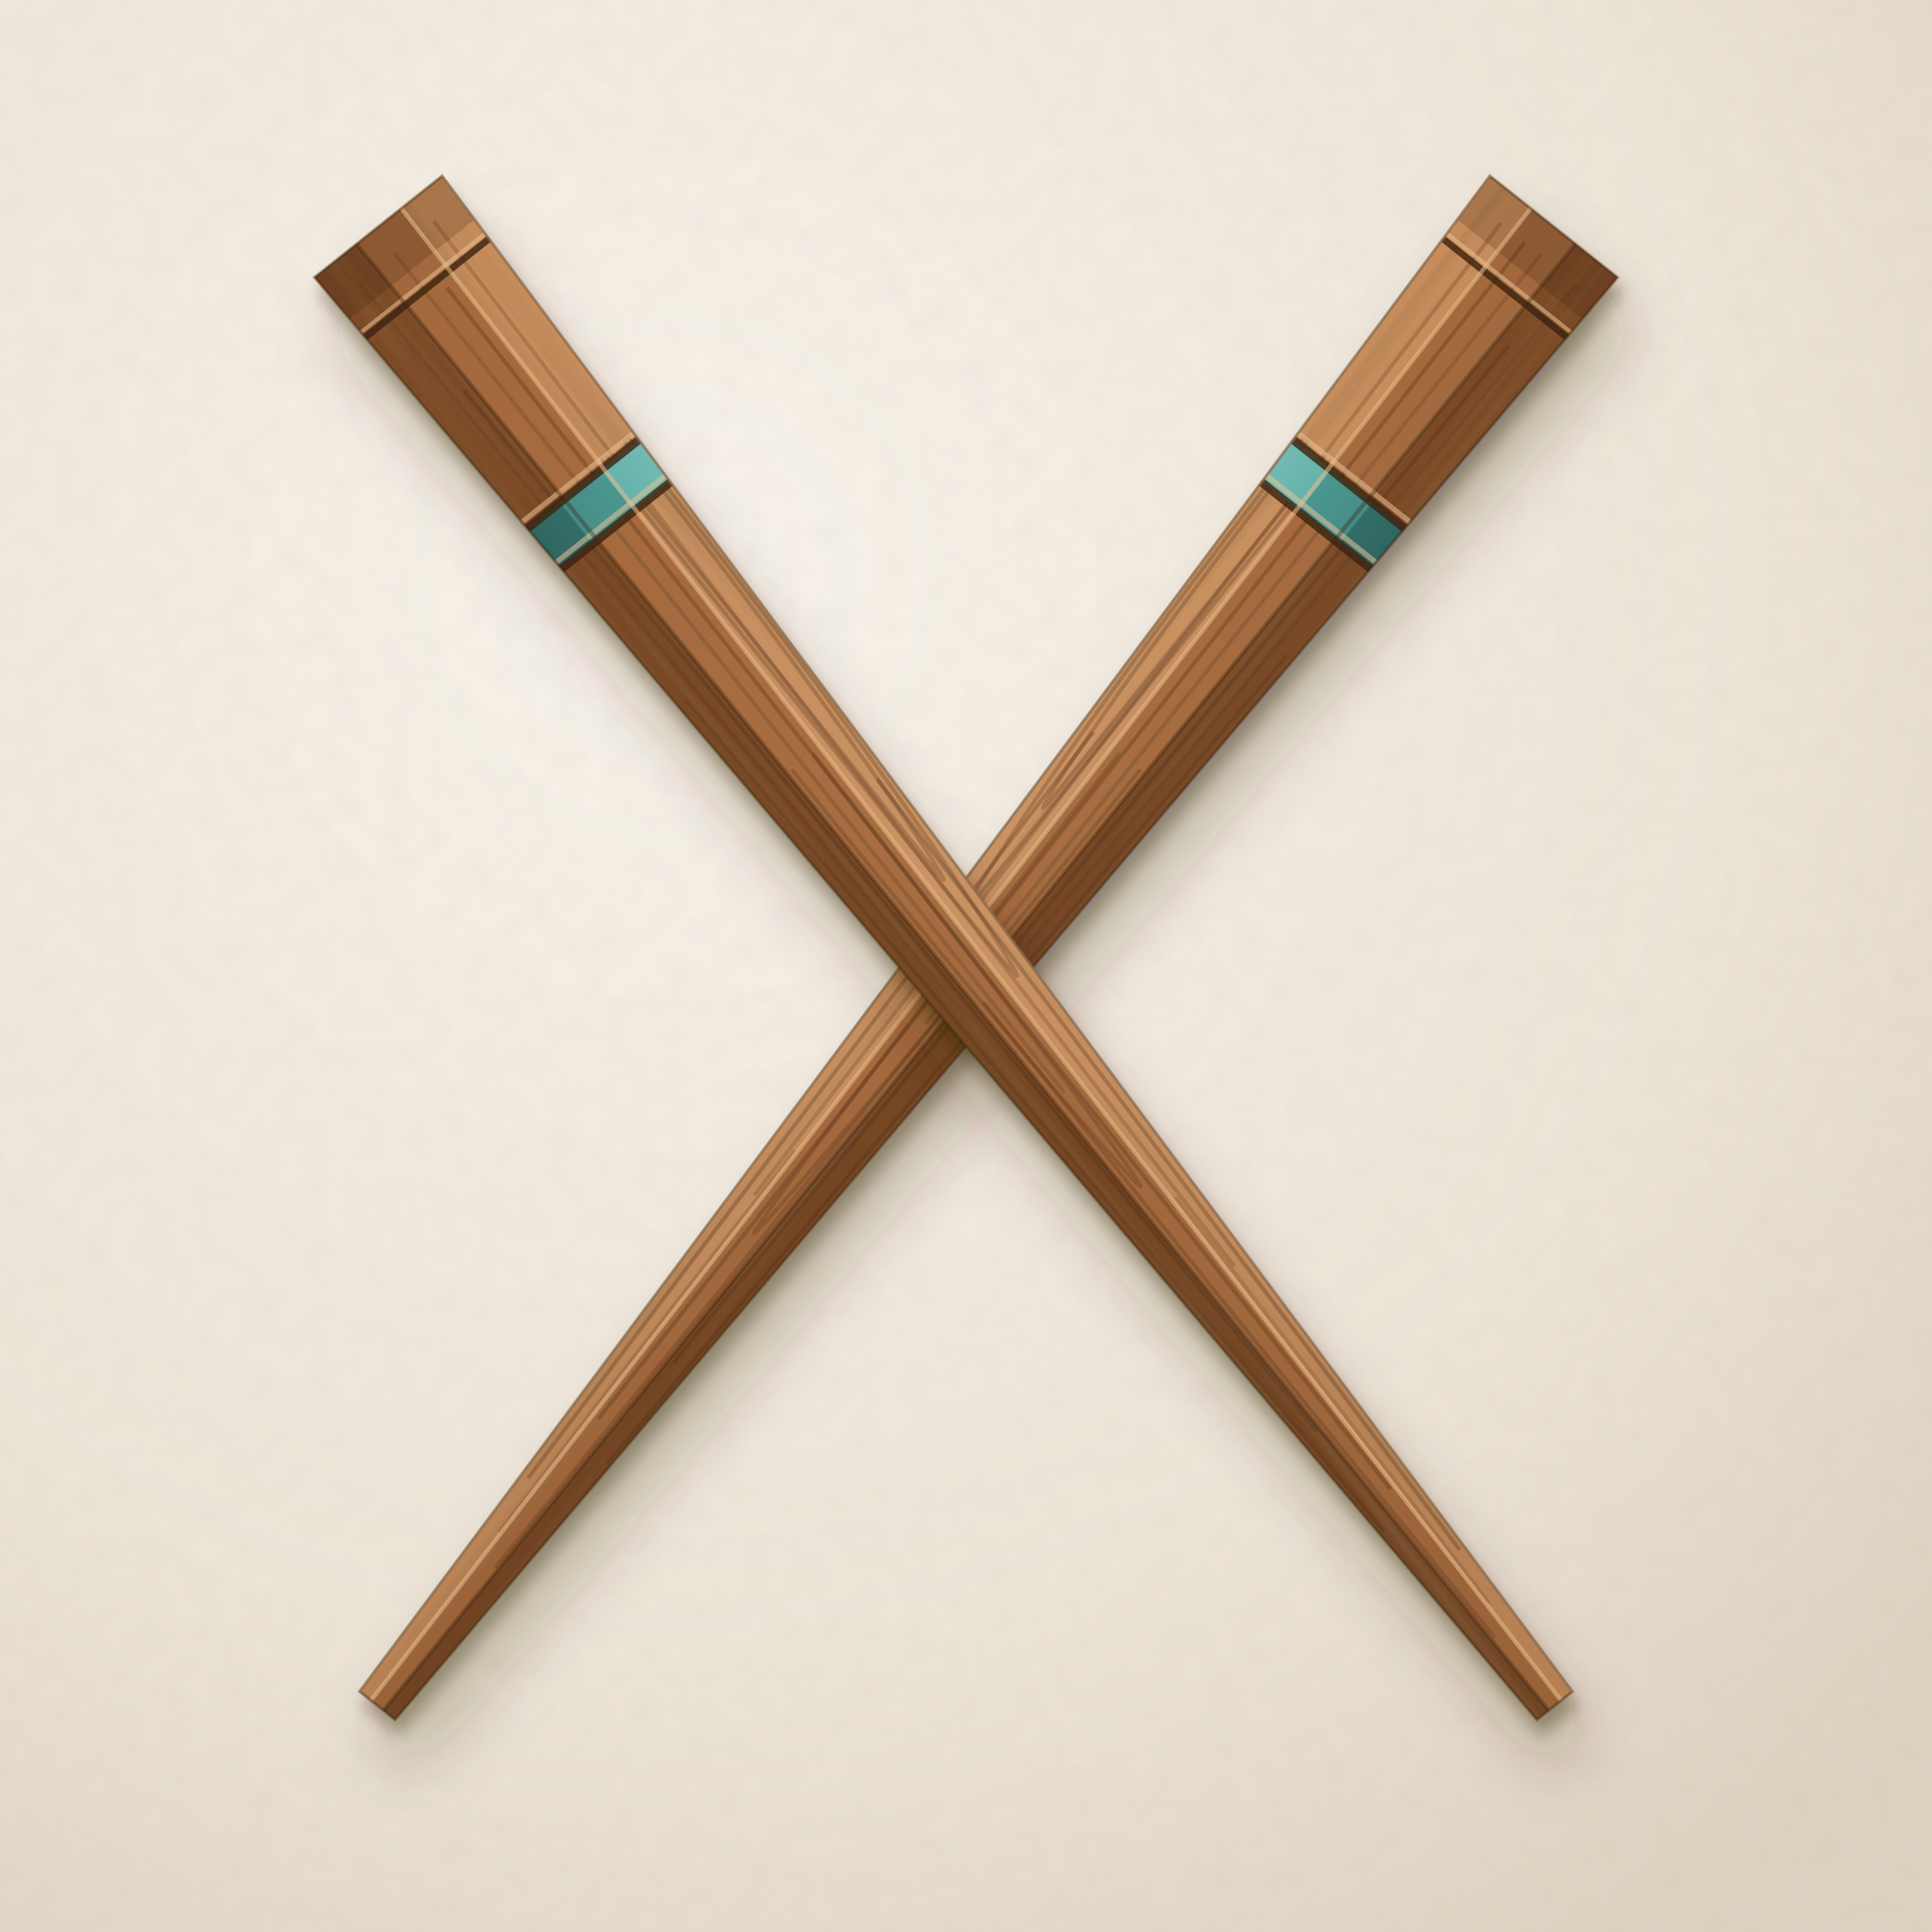
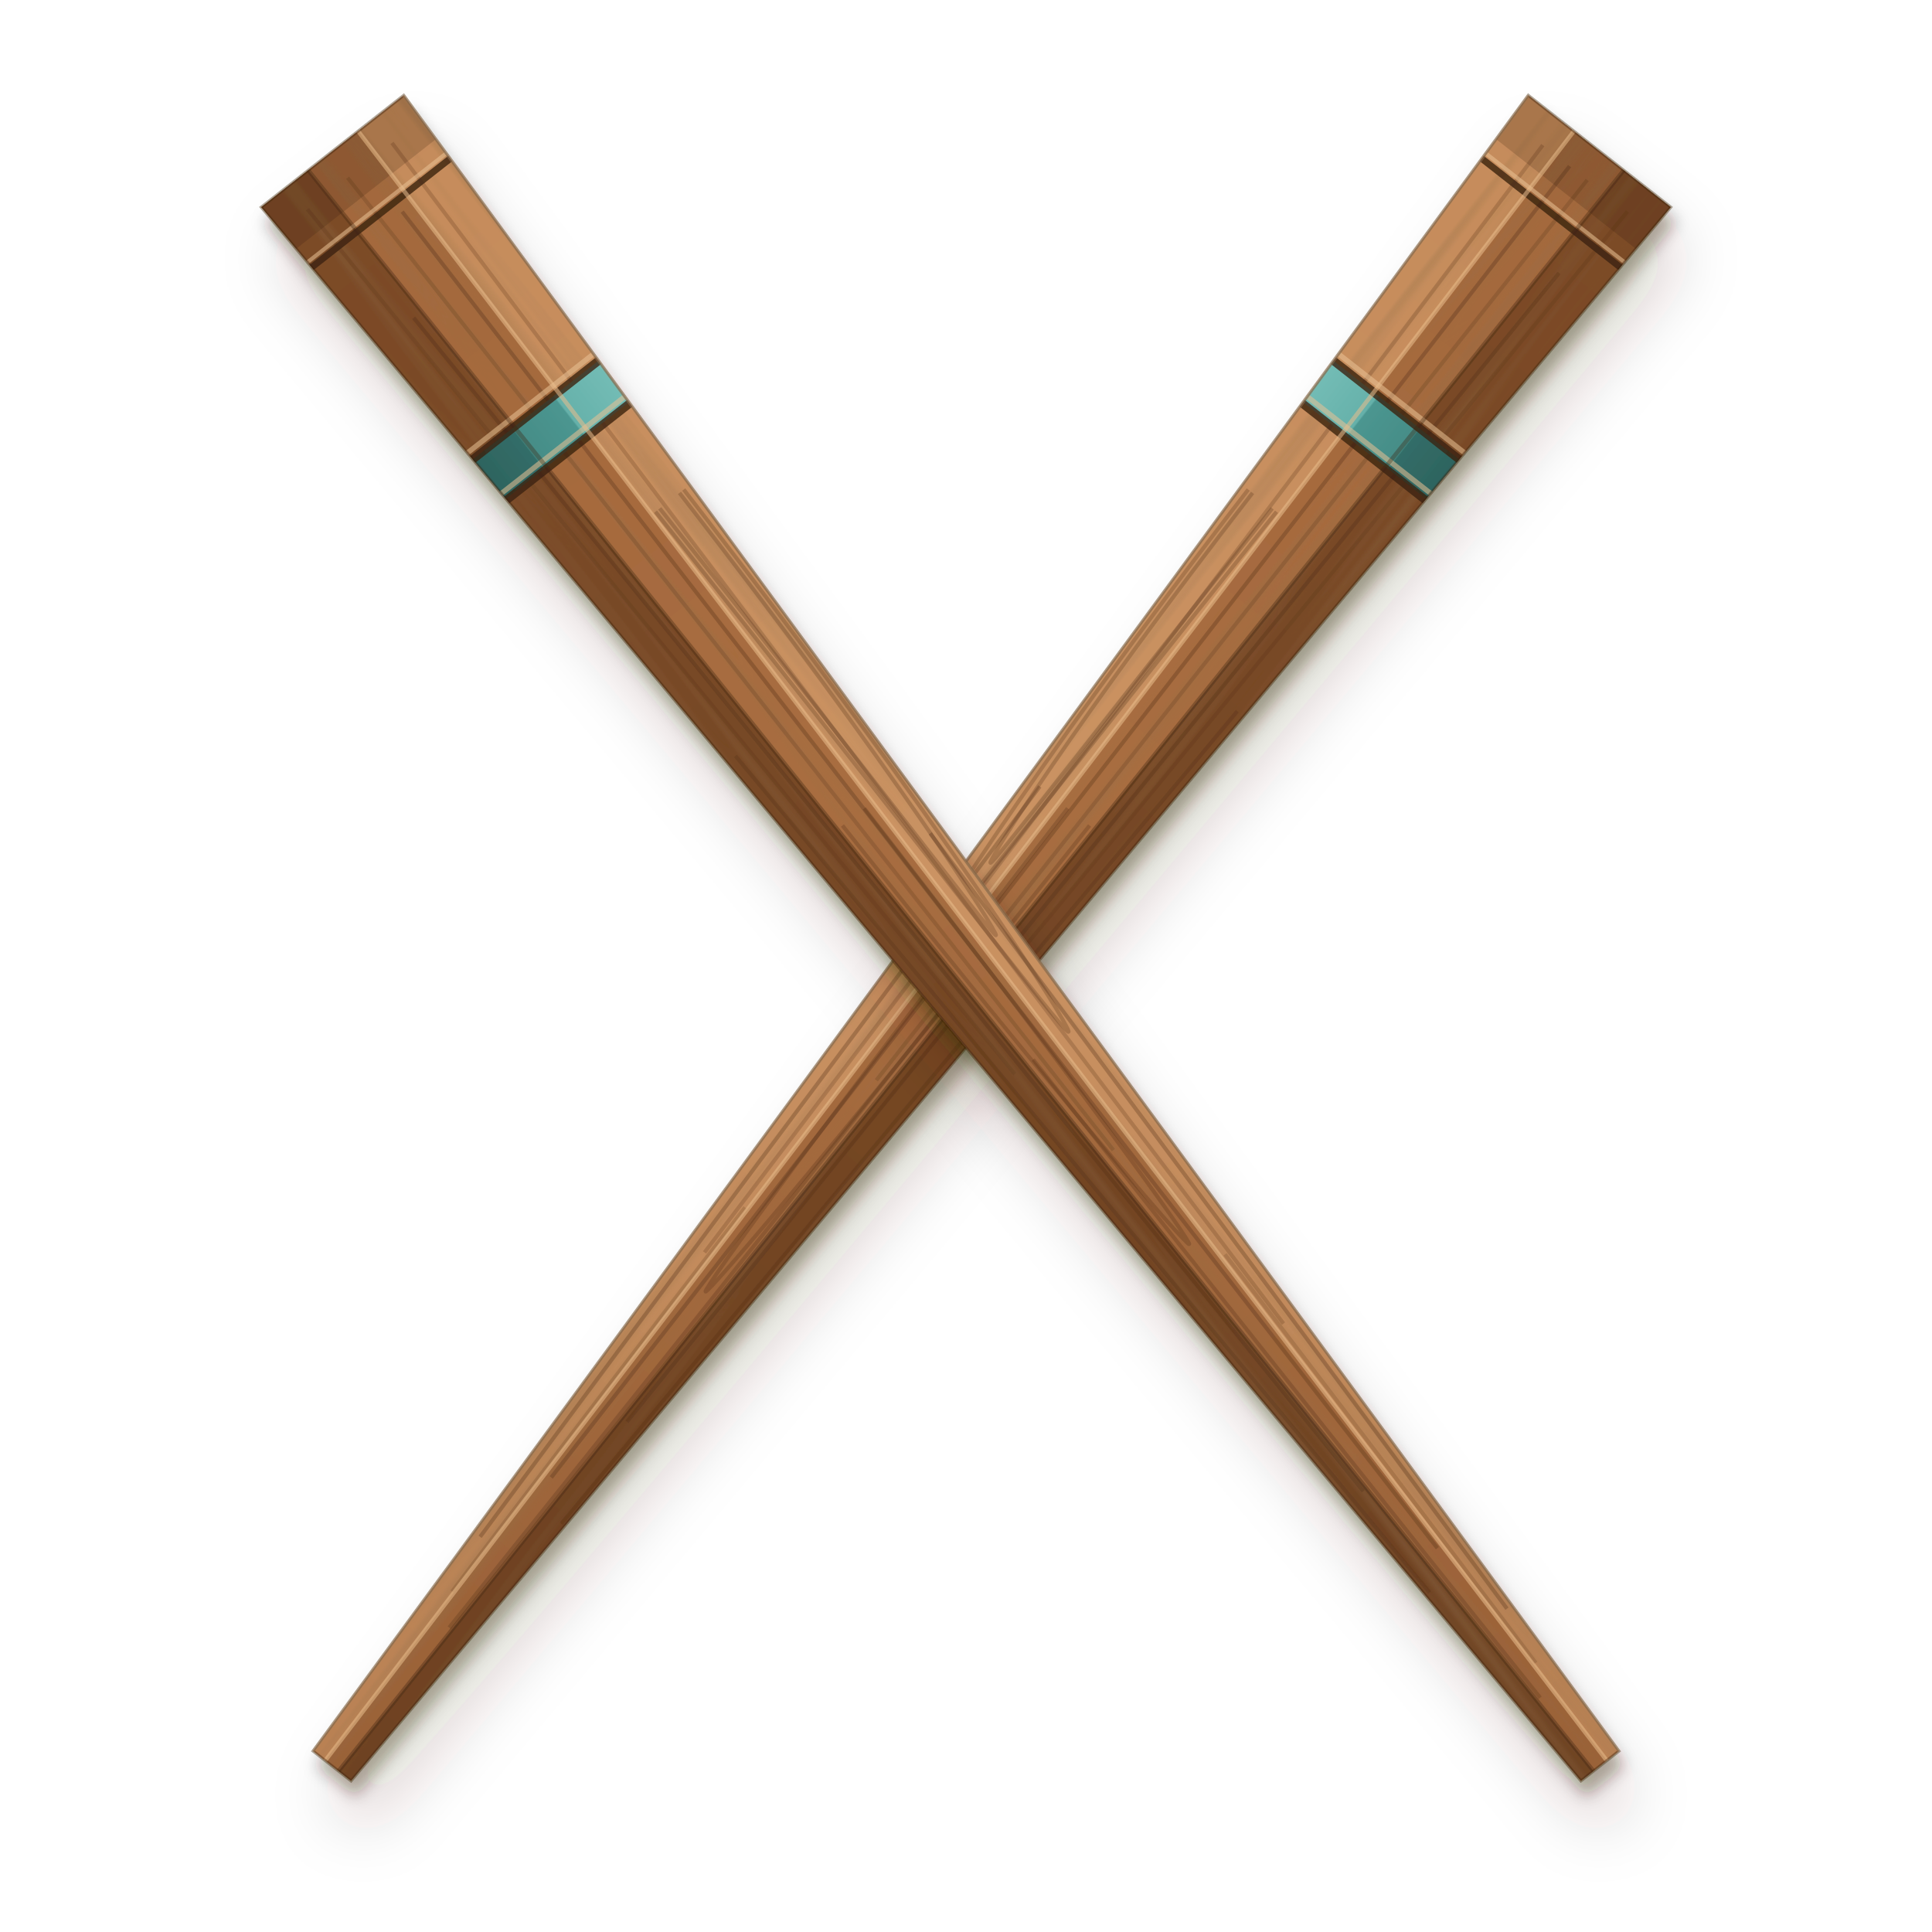
<svg xmlns="http://www.w3.org/2000/svg" viewBox="0 0 64 64">
  <defs>
-     <radialGradient id="tile" cx="35%" cy="30%" r="85%">
-       <stop offset="0" stop-color="#f7f2ea" />
-       <stop offset="0.65" stop-color="#ece4d7" />
-       <stop offset="1" stop-color="#ddd2c1" />
-     </radialGradient>
-     <linearGradient id="topFacet" x1="0" y1="0" x2="62.6" y2="0" gradientUnits="userSpaceOnUse">
+     <linearGradient id="topFacet" x1="0" y1="0" x2="68.0" y2="0" gradientUnits="userSpaceOnUse">
      <stop offset="0" stop-color="#b98153" />
      <stop offset="0.55" stop-color="#cb9363" />
      <stop offset="1" stop-color="#c58b5a" />
    </linearGradient>
-     <linearGradient id="midFacet" x1="0" y1="0" x2="62.6" y2="0" gradientUnits="userSpaceOnUse">
+     <linearGradient id="midFacet" x1="0" y1="0" x2="68.0" y2="0" gradientUnits="userSpaceOnUse">
      <stop offset="0" stop-color="#9a6238" />
      <stop offset="0.6" stop-color="#a86d40" />
      <stop offset="1" stop-color="#a3683c" />
    </linearGradient>
-     <linearGradient id="botFacet" x1="0" y1="0" x2="62.6" y2="0" gradientUnits="userSpaceOnUse">
+     <linearGradient id="botFacet" x1="0" y1="0" x2="68.0" y2="0" gradientUnits="userSpaceOnUse">
      <stop offset="0" stop-color="#6e4222" />
      <stop offset="1" stop-color="#7c4b27" />
    </linearGradient>
    <linearGradient id="inlay" x1="0" y1="-2.8" x2="0" y2="2.8" gradientUnits="userSpaceOnUse">
      <stop offset="0" stop-color="#74bdb6" />
      <stop offset="0.36" stop-color="#66b1aa" />
      <stop offset="0.37" stop-color="#4c9690" />
      <stop offset="0.67" stop-color="#458d87" />
      <stop offset="0.68" stop-color="#336d68" />
      <stop offset="1" stop-color="#2d635e" />
    </linearGradient>
    <clipPath id="clip">
-       <path d="M62.60 -2.700L62.60 2.700L0 0.750L0 -0.750Z" />
+       <path d="M68.00 -3.000L68.00 3.000L0 0.800L0 -0.800Z" />
    </clipPath>
    <filter id="fibre0" x="0" y="0" width="100%" height="100%">
      <feTurbulence type="fractalNoise" baseFrequency="0.05 2.2" numOctaves="2" seed="3" result="n" />
      <feColorMatrix in="n" type="matrix" values="0 0 0 0 0.28  0 0 0 0 0.16  0 0 0 0 0.07  0 0 0 1.6 -0.72" />
    </filter>
    <filter id="fibre1" x="0" y="0" width="100%" height="100%">
      <feTurbulence type="fractalNoise" baseFrequency="0.05 2.2" numOctaves="2" seed="4" result="n" />
      <feColorMatrix in="n" type="matrix" values="0 0 0 0 0.28  0 0 0 0 0.16  0 0 0 0 0.07  0 0 0 1.6 -0.72" />
    </filter>
    <filter id="shadow" x="-20%" y="-20%" width="140%" height="140%">
      <feGaussianBlur in="SourceAlpha" stdDeviation="1.05" result="soft" />
      <feOffset in="soft" dx="0.5" dy="1.6" result="o1" />
      <feComponentTransfer in="o1" result="s1">
-         <feFuncA type="linear" slope="0.28" />
+         <feFuncA type="linear" slope="0.18" />
      </feComponentTransfer>
      <feGaussianBlur in="SourceAlpha" stdDeviation="0.25" result="tight" />
      <feOffset in="tight" dx="0.15" dy="0.5" result="o2" />
      <feComponentTransfer in="o2" result="s2">
        <feFuncA type="linear" slope="0.35" />
      </feComponentTransfer>
      <feFlood flood-color="#3a2614" />
      <feComposite in2="s1" operator="in" result="c1" />
      <feFlood flood-color="#2a1a0c" />
      <feComposite in2="s2" operator="in" result="c2" />
      <feMerge>
        <feMergeNode in="c1" />
        <feMergeNode in="c2" />
        <feMergeNode in="SourceGraphic" />
      </feMerge>
    </filter>
-     <filter id="paper" x="0" y="0" width="100%" height="100%">
-       <feTurbulence type="fractalNoise" baseFrequency="1.1" numOctaves="2" seed="5" result="n" />
-       <feColorMatrix in="n" type="matrix" values="0 0 0 0 0.4  0 0 0 0 0.33  0 0 0 0 0.24  0 0 0 0.5 -0.18" />
-     </filter>
  </defs>
-   <rect width="64" height="64" fill="url(#tile)" />
-   <rect width="64" height="64" filter="url(#paper)" opacity="0.18" />
  <g filter="url(#shadow)">
-     <g transform="translate(12.5 56.5) rotate(-51.5)">
-       <path d="M62.60 -2.700L62.60 2.700L0 0.750L0 -0.750Z" fill="#a46a3c" />
+     <g transform="translate(11 58.5) rotate(-51.87)">
+       <path d="M68.00 -3.000L68.00 3.000L0 0.800L0 -0.800Z" fill="#a46a3c" />
      <g clip-path="url(#clip)">
-         <path d="M0.00 -0.765L5.22 -0.931L10.43 -1.097L15.65 -1.262L20.87 -1.428L26.08 -1.594L31.30 -1.760L36.52 -1.925L41.73 -2.091L46.95 -2.257L52.17 -2.422L57.38 -2.588L62.60 -2.754L62.60 -0.972L57.38 -0.913L52.17 -0.855L46.95 -0.796L41.73 -0.738L36.52 -0.679L31.30 -0.621L26.08 -0.562L20.87 -0.504L15.65 -0.446L10.43 -0.387L5.22 -0.328L0.00 -0.270Z" fill="url(#topFacet)" />
-         <path d="M0.00 -0.270L5.22 -0.328L10.43 -0.387L15.65 -0.446L20.87 -0.504L26.08 -0.562L31.30 -0.621L36.52 -0.679L41.73 -0.738L46.95 -0.796L52.17 -0.855L57.38 -0.913L62.60 -0.972L62.60 0.918L57.38 0.863L52.17 0.808L46.95 0.752L41.73 0.697L36.52 0.642L31.30 0.587L26.08 0.531L20.87 0.476L15.65 0.421L10.43 0.365L5.22 0.310L0.00 0.255Z" fill="url(#midFacet)" />
-         <path d="M0.00 0.255L5.22 0.310L10.43 0.365L15.65 0.421L20.87 0.476L26.08 0.531L31.30 0.587L36.52 0.642L41.73 0.697L46.95 0.752L52.17 0.808L57.38 0.863L62.60 0.918L62.60 2.754L57.38 2.588L52.17 2.422L46.95 2.257L41.73 2.091L36.52 1.925L31.30 1.760L26.08 1.594L20.87 1.428L15.65 1.262L10.43 1.097L5.22 0.931L0.00 0.765Z" fill="url(#botFacet)" />
-         <rect x="0" y="-3.2" width="62.6" height="6.4" filter="url(#fibre1)" opacity="0.5" />
+         <path d="M0.00 -0.816L5.67 -1.003L11.33 -1.190L17.00 -1.377L22.67 -1.564L28.33 -1.751L34.00 -1.938L39.67 -2.125L45.33 -2.312L51.00 -2.499L56.67 -2.686L62.33 -2.873L68.00 -3.060L68.00 -1.080L62.33 -1.014L56.67 -0.948L51.00 -0.882L45.33 -0.816L39.67 -0.750L34.00 -0.684L28.33 -0.618L22.67 -0.552L17.00 -0.486L11.33 -0.420L5.67 -0.354L0.00 -0.288Z" fill="url(#topFacet)" />
+         <path d="M0.00 -0.288L5.67 -0.354L11.33 -0.420L17.00 -0.486L22.67 -0.552L28.33 -0.618L34.00 -0.684L39.67 -0.750L45.33 -0.816L51.00 -0.882L56.67 -0.948L62.33 -1.014L68.00 -1.080L68.00 1.020L62.33 0.958L56.67 0.895L51.00 0.833L45.33 0.771L39.67 0.708L34.00 0.646L28.33 0.584L22.67 0.521L17.00 0.459L11.33 0.397L5.67 0.334L0.00 0.272Z" fill="url(#midFacet)" />
+         <path d="M0.00 0.272L5.67 0.334L11.33 0.397L17.00 0.459L22.67 0.521L28.33 0.584L34.00 0.646L39.67 0.708L45.33 0.771L51.00 0.833L56.67 0.895L62.33 0.958L68.00 1.020L68.00 3.060L62.33 2.873L56.67 2.686L51.00 2.499L45.33 2.312L39.67 2.125L34.00 1.938L28.33 1.751L22.67 1.564L17.00 1.377L11.33 1.190L5.67 1.003L0.00 0.816Z" fill="url(#botFacet)" />
+         <rect x="0" y="-3.2" width="68.0" height="6.4" filter="url(#fibre1)" opacity="0.5" />
        <g fill="none" stroke="#4e2d14" stroke-width="0.13">
-           <path d="M9.00 -0.783Q24.50 -1.190 40.00 -1.517" stroke-opacity="0.3" />
-           <path d="M21.00 -0.758Q41.30 -1.050 61.60 -1.441" stroke-opacity="0.22" />
-           <path d="M7.00 -0.416Q15.00 -0.563 23.00 -0.631" stroke-opacity="0.18" />
-           <path d="M12.00 -0.180Q36.80 -0.253 61.60 -0.427" stroke-opacity="0.3" />
-           <path d="M29.00 0.149Q45.30 0.154 61.60 0.240" stroke-opacity="0.2" />
-           <path d="M6.00 0.206Q19.00 0.345 32.00 0.384" stroke-opacity="0.26" />
-           <path d="M15.00 0.609Q36.80 0.908 58.60 1.288" stroke-opacity="0.3" />
-           <path d="M33.00 1.173Q47.30 1.517 61.60 1.761" stroke-opacity="0.18" />
-           <path d="M11.00 0.962Q28.50 1.401 46.00 1.921" stroke-opacity="0.24" />
+           <path d="M9.00 -0.829Q24.50 -1.250 40.00 -1.592" stroke-opacity="0.3" />
+           <path d="M21.00 -0.799Q44.00 -1.151 67.00 -1.603" stroke-opacity="0.22" />
+           <path d="M7.00 -0.441Q15.00 -0.593 23.00 -0.664" stroke-opacity="0.18" />
+           <path d="M12.00 -0.190Q39.50 -0.282 67.00 -0.475" stroke-opacity="0.3" />
+           <path d="M29.00 0.156Q48.00 0.172 67.00 0.267" stroke-opacity="0.2" />
+           <path d="M6.00 0.219Q19.00 0.361 32.00 0.404" stroke-opacity="0.26" />
+           <path d="M15.00 0.643Q39.50 0.999 64.00 1.435" stroke-opacity="0.3" />
+           <path d="M33.00 1.233Q50.00 1.646 67.00 1.959" stroke-opacity="0.18" />
+           <path d="M11.00 1.017Q28.50 1.475 46.00 2.014" stroke-opacity="0.24" />
        </g>
-         <path d="M52.00 -2.133C39.65 -2.048 33.00 -1.316 33.00 -1.173C33.00 -1.031 39.65 -1.081 52.00 -0.995M52.00 -1.953C42.25 -1.895 37.00 -1.353 37.00 -1.256C37.00 -1.158 42.25 -1.234 52.00 -1.175M40.00 -0.399C27.00 -0.333 20.00 -0.082 20.00 0.027C20.00 0.137 27.00 0.413 40.00 0.479" fill="none" stroke="#4e2d14" stroke-width="0.13" stroke-opacity="0.26" />
-         <rect x="50.0" y="-3.2" width="1.7" height="6.4" fill="url(#inlay)" />
-         <path d="M49.95 -2.306L49.95 2.306" stroke="#3b220f" stroke-width="0.28" stroke-opacity="0.8" />
-         <path d="M50.23 -2.306L50.23 2.306" stroke="#e9c193" stroke-width="0.17" stroke-opacity="0.55" />
-         <path d="M51.70 -2.360L51.70 2.360" stroke="#3b220f" stroke-width="0.28" stroke-opacity="0.8" />
-         <path d="M51.98 -2.360L51.98 2.360" stroke="#e9c193" stroke-width="0.17" stroke-opacity="0.55" />
-         <path d="M60.00 -2.619L60.00 2.619" stroke="#3b220f" stroke-width="0.22" stroke-opacity="0.8" />
-         <path d="M60.22 -2.619L60.22 2.619" stroke="#e9c193" stroke-width="0.13" stroke-opacity="0.55" />
-         <path d="M61.70 -2.70L61.70 2.70" stroke="#2f1a0a" stroke-width="1.8" stroke-opacity="0.18" />
-         <path d="M0.00 -0.270Q31.30 -0.621 62.60 -0.972" fill="none" stroke="#e8bd8c" stroke-width="0.14" stroke-opacity="0.55" />
-         <path d="M0.00 0.255Q31.30 0.587 62.60 0.918" fill="none" stroke="#3e2410" stroke-width="0.14" stroke-opacity="0.35" />
+         <path d="M52.00 -2.234C39.65 -2.145 33.00 -1.382 33.00 -1.233C33.00 -1.084 39.65 -1.132 52.00 -1.043M52.00 -2.054C42.25 -1.992 37.00 -1.422 37.00 -1.318C37.00 -1.214 42.25 -1.285 52.00 -1.223M40.00 -0.419C27.00 -0.350 20.00 -0.086 20.00 0.029C20.00 0.144 27.00 0.433 40.00 0.503" fill="none" stroke="#4e2d14" stroke-width="0.13" stroke-opacity="0.26" />
+         <rect x="55.4" y="-3.2" width="1.7" height="6.4" fill="url(#inlay)" />
+         <path d="M55.35 -2.591L55.35 2.591" stroke="#3b220f" stroke-width="0.28" stroke-opacity="0.8" />
+         <path d="M55.63 -2.591L55.63 2.591" stroke="#e9c193" stroke-width="0.17" stroke-opacity="0.55" />
+         <path d="M57.10 -2.647L57.10 2.647" stroke="#3b220f" stroke-width="0.28" stroke-opacity="0.8" />
+         <path d="M57.38 -2.647L57.38 2.647" stroke="#e9c193" stroke-width="0.17" stroke-opacity="0.55" />
+         <path d="M65.40 -2.916L65.40 2.916" stroke="#3b220f" stroke-width="0.22" stroke-opacity="0.8" />
+         <path d="M65.62 -2.916L65.62 2.916" stroke="#e9c193" stroke-width="0.13" stroke-opacity="0.55" />
+         <path d="M67.10 -3.00L67.10 3.00" stroke="#2f1a0a" stroke-width="1.8" stroke-opacity="0.18" />
+         <path d="M0.00 -0.288Q34.00 -0.684 68.00 -1.080" fill="none" stroke="#e8bd8c" stroke-width="0.14" stroke-opacity="0.55" />
+         <path d="M0.00 0.272Q34.00 0.646 68.00 1.020" fill="none" stroke="#3e2410" stroke-width="0.14" stroke-opacity="0.35" />
      </g>
-       <path d="M0.00 -0.750Q31.30 -1.725 62.60 -2.700" fill="none" stroke="#f1cfa4" stroke-width="0.1" stroke-opacity="0.45" />
-       <path d="M62.60 -2.700L62.60 2.700L0 0.750L0 -0.750Z" fill="none" stroke="#3a210d" stroke-width="0.1" stroke-opacity="0.4" stroke-linejoin="miter" />
+       <path d="M0.00 -0.800Q34.00 -1.900 68.00 -3.000" fill="none" stroke="#f1cfa4" stroke-width="0.1" stroke-opacity="0.45" />
+       <path d="M68.00 -3.000L68.00 3.000L0 0.800L0 -0.800Z" fill="none" stroke="#3a210d" stroke-width="0.1" stroke-opacity="0.4" stroke-linejoin="miter" />
    </g>
  </g>
  <g filter="url(#shadow)">
-     <g transform="translate(51.5 56.5) rotate(-128.5) scale(1 -1)">
-       <path d="M62.60 -2.700L62.60 2.700L0 0.750L0 -0.750Z" fill="#a46a3c" />
+     <g transform="translate(53 58.5) rotate(-128.13) scale(1 -1)">
+       <path d="M68.00 -3.000L68.00 3.000L0 0.800L0 -0.800Z" fill="#a46a3c" />
      <g clip-path="url(#clip)">
-         <path d="M0.00 -0.765L5.22 -0.931L10.43 -1.097L15.65 -1.262L20.87 -1.428L26.08 -1.594L31.30 -1.760L36.52 -1.925L41.73 -2.091L46.95 -2.257L52.17 -2.422L57.38 -2.588L62.60 -2.754L62.60 -0.972L57.38 -0.913L52.17 -0.855L46.95 -0.796L41.73 -0.738L36.52 -0.679L31.30 -0.621L26.08 -0.562L20.87 -0.504L15.65 -0.446L10.43 -0.387L5.22 -0.328L0.00 -0.270Z" fill="url(#topFacet)" />
-         <path d="M0.00 -0.270L5.22 -0.328L10.43 -0.387L15.65 -0.446L20.87 -0.504L26.08 -0.562L31.30 -0.621L36.52 -0.679L41.73 -0.738L46.95 -0.796L52.17 -0.855L57.38 -0.913L62.60 -0.972L62.60 0.918L57.38 0.863L52.17 0.808L46.95 0.752L41.73 0.697L36.52 0.642L31.30 0.587L26.08 0.531L20.87 0.476L15.65 0.421L10.43 0.365L5.22 0.310L0.00 0.255Z" fill="url(#midFacet)" />
-         <path d="M0.00 0.255L5.22 0.310L10.43 0.365L15.65 0.421L20.87 0.476L26.08 0.531L31.30 0.587L36.52 0.642L41.73 0.697L46.95 0.752L52.17 0.808L57.38 0.863L62.60 0.918L62.60 2.754L57.38 2.588L52.17 2.422L46.95 2.257L41.73 2.091L36.52 1.925L31.30 1.760L26.08 1.594L20.87 1.428L15.65 1.262L10.43 1.097L5.22 0.931L0.00 0.765Z" fill="url(#botFacet)" />
-         <rect x="0" y="-3.2" width="62.6" height="6.4" filter="url(#fibre0)" opacity="0.5" />
+         <path d="M0.00 -0.816L5.67 -1.003L11.33 -1.190L17.00 -1.377L22.67 -1.564L28.33 -1.751L34.00 -1.938L39.67 -2.125L45.33 -2.312L51.00 -2.499L56.67 -2.686L62.33 -2.873L68.00 -3.060L68.00 -1.080L62.33 -1.014L56.67 -0.948L51.00 -0.882L45.33 -0.816L39.67 -0.750L34.00 -0.684L28.33 -0.618L22.67 -0.552L17.00 -0.486L11.33 -0.420L5.67 -0.354L0.00 -0.288Z" fill="url(#topFacet)" />
+         <path d="M0.00 -0.288L5.67 -0.354L11.33 -0.420L17.00 -0.486L22.67 -0.552L28.33 -0.618L34.00 -0.684L39.67 -0.750L45.33 -0.816L51.00 -0.882L56.67 -0.948L62.33 -1.014L68.00 -1.080L68.00 1.020L62.33 0.958L56.67 0.895L51.00 0.833L45.33 0.771L39.67 0.708L34.00 0.646L28.33 0.584L22.67 0.521L17.00 0.459L11.33 0.397L5.67 0.334L0.00 0.272Z" fill="url(#midFacet)" />
+         <path d="M0.00 0.272L5.67 0.334L11.33 0.397L17.00 0.459L22.67 0.521L28.33 0.584L34.00 0.646L39.67 0.708L45.33 0.771L51.00 0.833L56.67 0.895L62.33 0.958L68.00 1.020L68.00 3.060L62.33 2.873L56.67 2.686L51.00 2.499L45.33 2.312L39.67 2.125L34.00 1.938L28.33 1.751L22.67 1.564L17.00 1.377L11.33 1.190L5.67 1.003L0.00 0.816Z" fill="url(#botFacet)" />
+         <rect x="0" y="-3.2" width="68.0" height="6.4" filter="url(#fibre0)" opacity="0.5" />
        <g fill="none" stroke="#4e2d14" stroke-width="0.13">
-           <path d="M6.00 -0.750Q22.00 -1.188 38.00 -1.547" stroke-opacity="0.3" />
-           <path d="M18.00 -0.760Q39.80 -1.104 61.60 -1.548" stroke-opacity="0.22" />
-           <path d="M4.00 -0.411Q12.50 -0.576 21.00 -0.660" stroke-opacity="0.18" />
-           <path d="M9.00 -0.206Q34.30 -0.314 59.60 -0.521" stroke-opacity="0.3" />
-           <path d="M26.00 0.078Q43.80 0.066 61.60 0.133" stroke-opacity="0.2" />
-           <path d="M3.00 0.152Q16.50 0.278 30.00 0.303" stroke-opacity="0.26" />
-           <path d="M12.00 0.517Q34.30 0.796 56.60 1.156" stroke-opacity="0.3" />
-           <path d="M30.00 1.044Q45.80 1.400 61.60 1.655" stroke-opacity="0.18" />
-           <path d="M8.00 0.839Q26.00 1.270 44.00 1.781" stroke-opacity="0.24" />
+           <path d="M6.00 -0.795Q22.00 -1.249 38.00 -1.624" stroke-opacity="0.3" />
+           <path d="M18.00 -0.802Q42.50 -1.212 67.00 -1.721" stroke-opacity="0.22" />
+           <path d="M4.00 -0.437Q12.50 -0.606 21.00 -0.695" stroke-opacity="0.18" />
+           <path d="M9.00 -0.218Q37.00 -0.349 65.00 -0.581" stroke-opacity="0.3" />
+           <path d="M26.00 0.082Q46.50 0.075 67.00 0.148" stroke-opacity="0.2" />
+           <path d="M3.00 0.161Q16.50 0.290 30.00 0.319" stroke-opacity="0.26" />
+           <path d="M12.00 0.547Q37.00 0.879 62.00 1.291" stroke-opacity="0.3" />
+           <path d="M30.00 1.098Q48.50 1.519 67.00 1.840" stroke-opacity="0.18" />
+           <path d="M8.00 0.889Q26.00 1.339 44.00 1.868" stroke-opacity="0.24" />
        </g>
-         <path d="M52.00 -2.133C37.70 -2.048 30.00 -1.254 30.00 -1.112C30.00 -0.970 37.70 -1.081 52.00 -0.995M52.00 -1.953C40.30 -1.895 34.00 -1.291 34.00 -1.194C34.00 -1.097 40.30 -1.234 52.00 -1.175M40.00 -0.399C28.30 -0.333 22.00 -0.081 22.00 0.029C22.00 0.138 28.30 0.413 40.00 0.479" fill="none" stroke="#4e2d14" stroke-width="0.13" stroke-opacity="0.26" />
-         <rect x="50.0" y="-3.2" width="1.7" height="6.4" fill="url(#inlay)" />
-         <path d="M49.95 -2.306L49.95 2.306" stroke="#3b220f" stroke-width="0.28" stroke-opacity="0.8" />
-         <path d="M50.23 -2.306L50.23 2.306" stroke="#e9c193" stroke-width="0.17" stroke-opacity="0.55" />
-         <path d="M51.70 -2.360L51.70 2.360" stroke="#3b220f" stroke-width="0.28" stroke-opacity="0.8" />
-         <path d="M51.98 -2.360L51.98 2.360" stroke="#e9c193" stroke-width="0.17" stroke-opacity="0.55" />
-         <path d="M60.00 -2.619L60.00 2.619" stroke="#3b220f" stroke-width="0.22" stroke-opacity="0.8" />
-         <path d="M60.22 -2.619L60.22 2.619" stroke="#e9c193" stroke-width="0.13" stroke-opacity="0.55" />
-         <path d="M61.70 -2.70L61.70 2.70" stroke="#2f1a0a" stroke-width="1.8" stroke-opacity="0.18" />
-         <path d="M0.00 -0.270Q31.30 -0.621 62.60 -0.972" fill="none" stroke="#e8bd8c" stroke-width="0.14" stroke-opacity="0.55" />
-         <path d="M0.00 0.255Q31.30 0.587 62.60 0.918" fill="none" stroke="#3e2410" stroke-width="0.14" stroke-opacity="0.35" />
+         <path d="M52.00 -2.234C37.70 -2.145 30.00 -1.318 30.00 -1.169C30.00 -1.020 37.70 -1.132 52.00 -1.043M52.00 -2.054C40.30 -1.992 34.00 -1.358 34.00 -1.254C34.00 -1.150 40.30 -1.285 52.00 -1.223M40.00 -0.419C28.30 -0.350 22.00 -0.085 22.00 0.030C22.00 0.145 28.30 0.433 40.00 0.503" fill="none" stroke="#4e2d14" stroke-width="0.13" stroke-opacity="0.26" />
+         <rect x="55.4" y="-3.2" width="1.7" height="6.4" fill="url(#inlay)" />
+         <path d="M55.35 -2.591L55.35 2.591" stroke="#3b220f" stroke-width="0.28" stroke-opacity="0.8" />
+         <path d="M55.63 -2.591L55.63 2.591" stroke="#e9c193" stroke-width="0.17" stroke-opacity="0.55" />
+         <path d="M57.10 -2.647L57.10 2.647" stroke="#3b220f" stroke-width="0.28" stroke-opacity="0.8" />
+         <path d="M57.38 -2.647L57.38 2.647" stroke="#e9c193" stroke-width="0.17" stroke-opacity="0.55" />
+         <path d="M65.40 -2.916L65.40 2.916" stroke="#3b220f" stroke-width="0.22" stroke-opacity="0.8" />
+         <path d="M65.62 -2.916L65.62 2.916" stroke="#e9c193" stroke-width="0.13" stroke-opacity="0.55" />
+         <path d="M67.10 -3.00L67.10 3.00" stroke="#2f1a0a" stroke-width="1.8" stroke-opacity="0.18" />
+         <path d="M0.00 -0.288Q34.00 -0.684 68.00 -1.080" fill="none" stroke="#e8bd8c" stroke-width="0.14" stroke-opacity="0.55" />
+         <path d="M0.00 0.272Q34.00 0.646 68.00 1.020" fill="none" stroke="#3e2410" stroke-width="0.14" stroke-opacity="0.35" />
      </g>
-       <path d="M0.00 -0.750Q31.30 -1.725 62.60 -2.700" fill="none" stroke="#f1cfa4" stroke-width="0.1" stroke-opacity="0.45" />
-       <path d="M62.60 -2.700L62.60 2.700L0 0.750L0 -0.750Z" fill="none" stroke="#3a210d" stroke-width="0.1" stroke-opacity="0.4" stroke-linejoin="miter" />
+       <path d="M0.00 -0.800Q34.00 -1.900 68.00 -3.000" fill="none" stroke="#f1cfa4" stroke-width="0.1" stroke-opacity="0.45" />
+       <path d="M68.00 -3.000L68.00 3.000L0 0.800L0 -0.800Z" fill="none" stroke="#3a210d" stroke-width="0.1" stroke-opacity="0.4" stroke-linejoin="miter" />
    </g>
  </g>
</svg>
